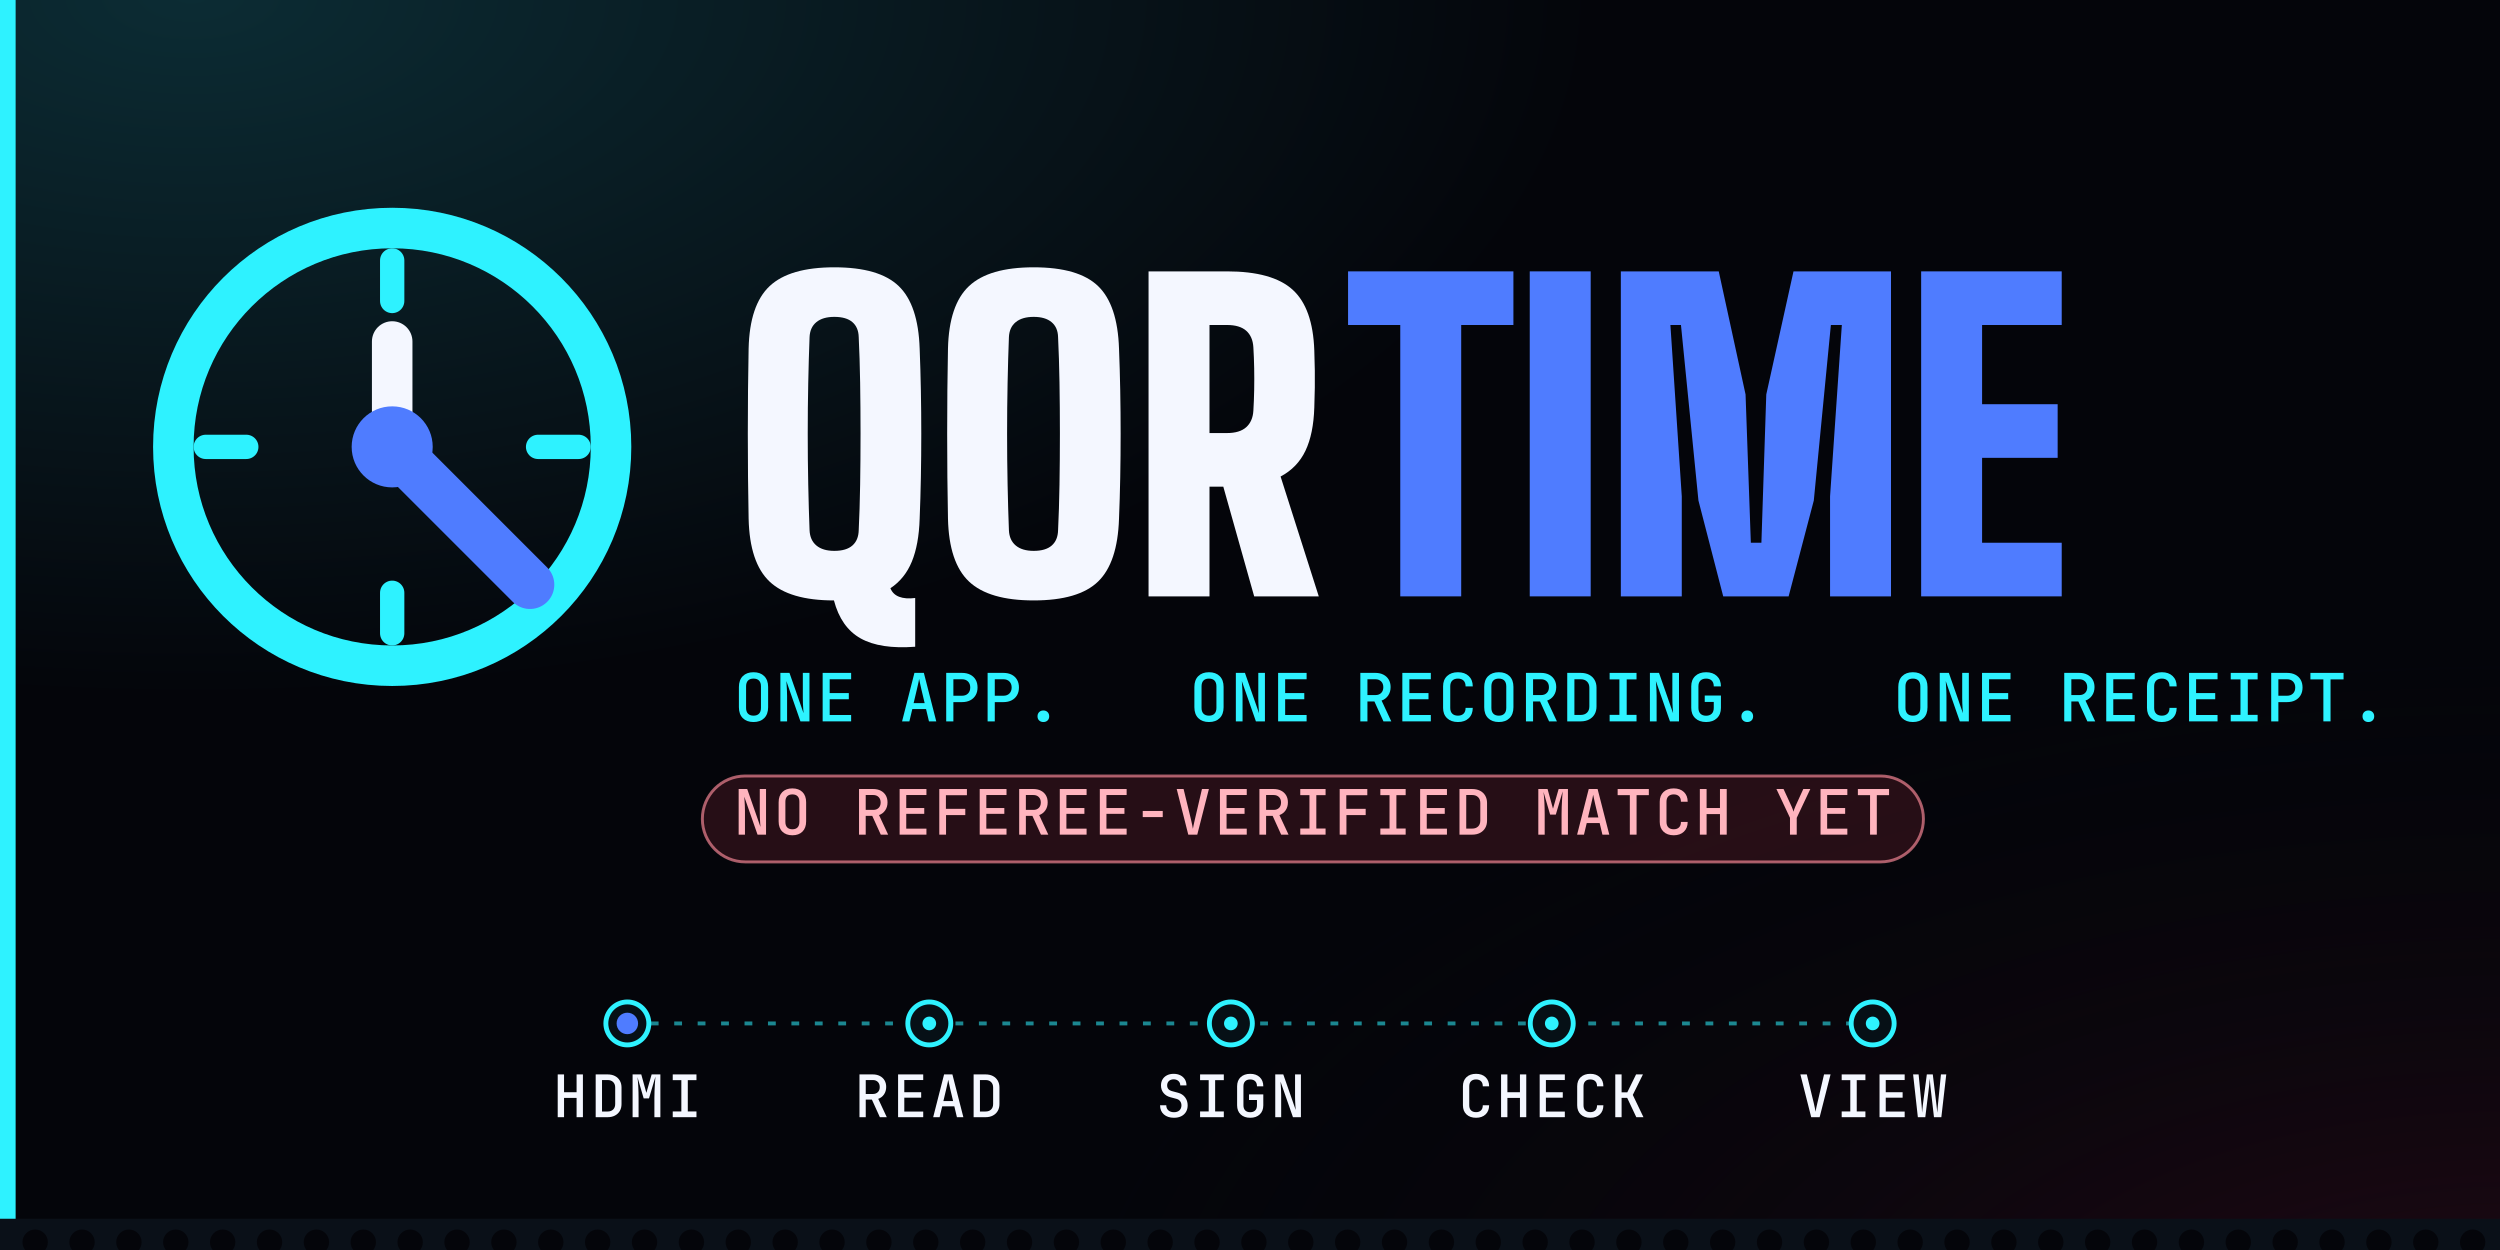
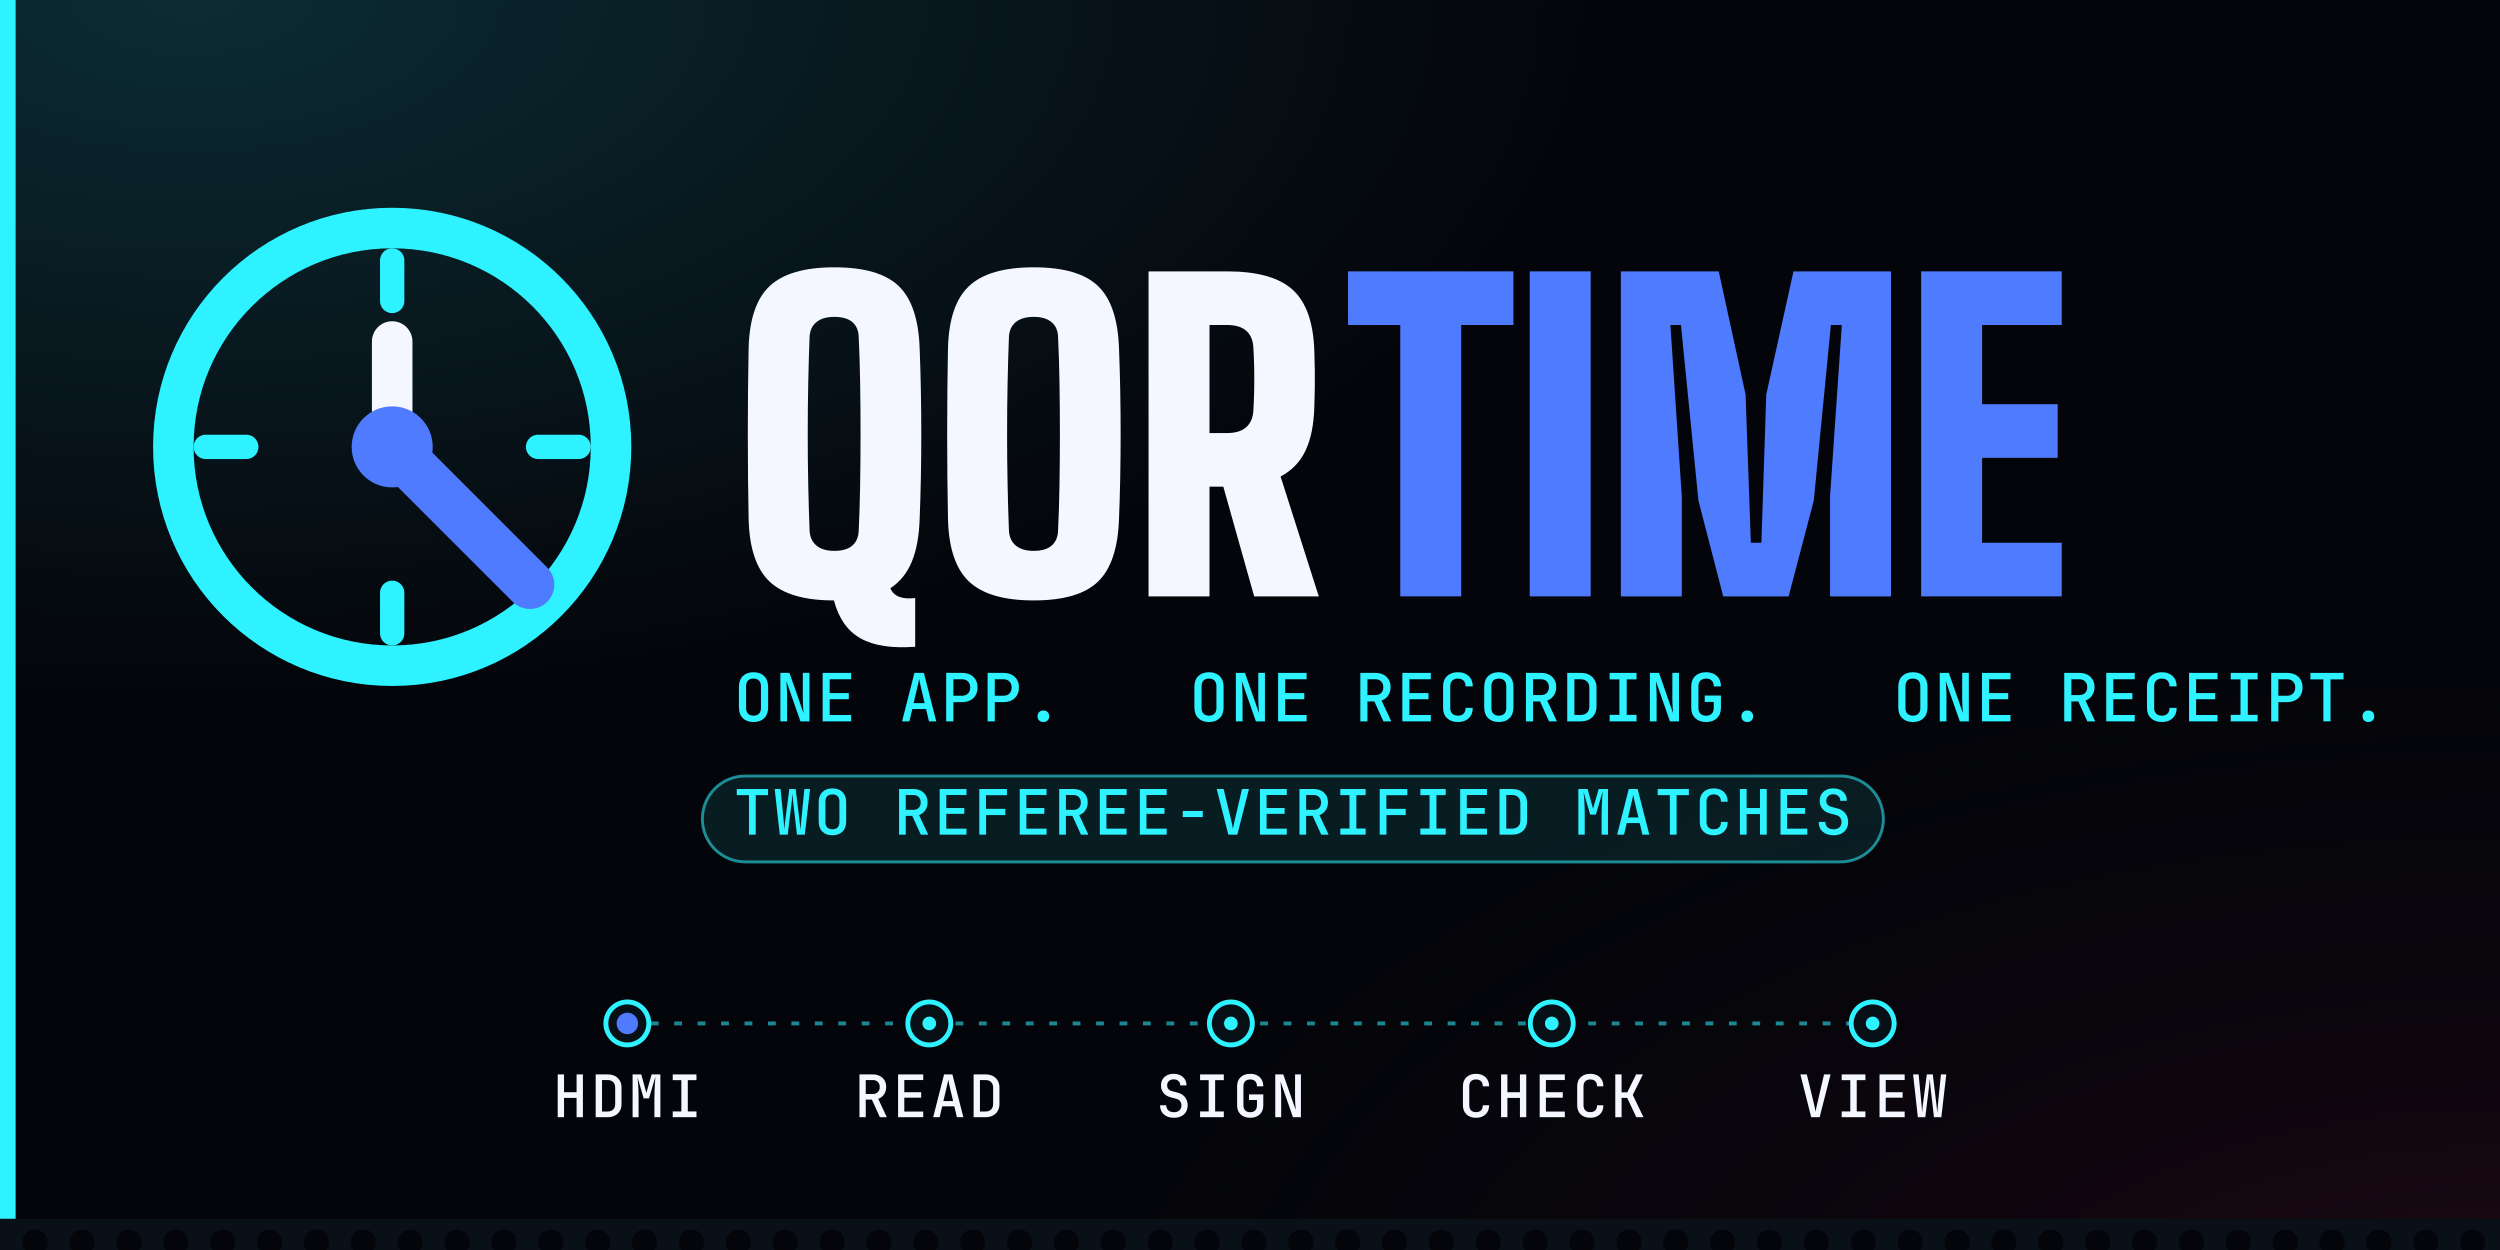
<svg xmlns="http://www.w3.org/2000/svg" width="1280" height="640" viewBox="0 0 1280 640" role="img">
  <defs>
    <radialGradient id="g" cx="0.08" cy="0.0" r="0.9">
      <stop offset="0" stop-color="#0c2c34" />
      <stop offset="0.62" stop-color="#04050a" />
    </radialGradient>
    <radialGradient id="p" cx="1.0" cy="1.1" r="0.6">
      <stop offset="0" stop-color="#2a0a18" stop-opacity="0.85" />
      <stop offset="1" stop-color="#04050a" stop-opacity="0" />
    </radialGradient>
  </defs>
  <rect width="1280" height="640" fill="#04050a" />
  <rect width="1280" height="640" fill="url(#g)" />
  <rect width="1280" height="640" fill="url(#p)" />
  <rect width="8" height="640" fill="#2ef2ff" />
  <g transform="translate(68.0,96.0) scale(4.15)">
    <circle cx="32" cy="32" r="27" fill="none" stroke="#2ef2ff" stroke-width="5" />
    <g stroke="#2ef2ff" stroke-width="3" stroke-linecap="round" fill="none">
      <path d="M32 9v5M55 32h-5M32 55v-5M9 32h5" />
    </g>
    <path d="M32 32V19" stroke="#f4f7ff" stroke-width="5" stroke-linecap="round" />
    <g>
      <animateTransform attributeName="transform" type="rotate" from="0 32 32" to="360 32 32" dur="16s" repeatCount="indefinite" />
      <path d="M32 32l17 17" stroke="#4f7cff" stroke-width="6" stroke-linecap="round" />
      <circle cx="32" cy="32" r="5" fill="#4f7cff" />
    </g>
  </g>
  <g transform="translate(375.60,305.34) scale(0.104,-0.104)">
    <path d="M894 -248Q722 -261 625.5 -207Q529 -153 494 -20Q275 -20 177 73Q79 166 74 382Q72 480 71 586Q70 692 70 801Q70 910 71 1016Q72 1122 74 1220Q79 1435 177.5 1527.5Q276 1620 496 1620Q717 1620 813 1527.5Q909 1435 916 1220Q920 1120 922 1014Q924 908 924 799.5Q924 691 922 585.5Q920 480 916 382Q912 255 877.5 171Q843 87 772 40Q784 10 815 -2Q846 -14 894 -8ZM496 224Q555 224 585 250.5Q615 277 616 326Q621 428 623 550Q625 672 625 801Q625 930 623 1052Q621 1174 616 1276Q615 1324 585 1350Q555 1376 496 1376Q439 1376 407.5 1350Q376 1324 374 1276Q370 1174 367.5 1052Q365 930 365 801Q365 672 367.5 550Q370 428 374 326Q376 277 407.5 250.5Q439 224 496 224Z" fill="#f4f7ff" />
  </g>
  <g transform="translate(477.67,305.34) scale(0.104,-0.104)">
    <path d="M496 -20Q276 -20 177.5 73Q79 166 74 382Q72 480 71 586Q70 692 70 801Q70 910 71 1016Q72 1122 74 1220Q79 1435 177.5 1527.5Q276 1620 496 1620Q717 1620 813 1527.5Q909 1435 916 1220Q920 1120 922 1014Q924 908 924 799.5Q924 691 922 585.5Q920 480 916 382Q909 166 813 73Q717 -20 496 -20ZM496 224Q555 224 585 250.5Q615 277 616 326Q621 428 623 550Q625 672 625 801Q625 930 623 1052Q621 1174 616 1276Q615 1324 584 1350Q553 1376 496 1376Q439 1376 407.5 1350Q376 1324 374 1276Q370 1174 367.5 1052Q365 930 365 801Q365 672 367.5 550Q370 428 374 326Q376 277 407.5 250.5Q439 224 496 224Z" fill="#f4f7ff" />
  </g>
  <g transform="translate(579.74,305.34) scale(0.104,-0.104)">
    <path d="M80 0V1600H466Q690 1600 789.5 1509.5Q889 1419 896 1210Q898 1154 898.5 1112Q899 1070 898.5 1028Q898 986 896 930Q892 800 852.5 717Q813 634 730 590L918 0H600L448 540H380V0ZM380 804H466Q529 804 561 833Q593 862 596 914Q599 963 600 1016.5Q601 1070 600 1123.5Q599 1177 596 1226Q593 1279 561 1307.5Q529 1336 466 1336H380Z" fill="#f4f7ff" />
  </g>
  <g transform="translate(688.96,305.34) scale(0.104,-0.104)">
    <path d="M269 0V1336H12V1600H826V1336H569V0Z" fill="#4f7cff" />
  </g>
  <g transform="translate(774.91,305.34) scale(0.104,-0.104)">
    <path d="M80 0V1600H380V0Z" fill="#4f7cff" />
  </g>
  <g transform="translate(821.55,305.34) scale(0.104,-0.104)">
    <path d="M80 0V1600H562L694 994L720 264H772L796 994L930 1600H1410V0H1110V492L1168 1336H1114L1030 472L906 0H584L462 472L376 1336H324L380 492V0Z" fill="#4f7cff" />
  </g>
  <g transform="translate(975.31,305.34) scale(0.104,-0.104)">
    <path d="M80 0V1600H772V1336H380V946H752V682H380V264H772V0Z" fill="#4f7cff" />
  </g>
  <g transform="translate(375.60,369.34) scale(0.034,-0.034)">
    <path d="M300 -10Q198 -10 139 48.5Q80 107 80 213V517Q80 623 139 681.5Q198 740 300 740Q402 740 461 681.5Q520 623 520 518V213Q520 107 461 48.5Q402 -10 300 -10ZM300 86Q354 86 383 116Q412 146 412 203V527Q412 584 383.5 614Q355 644 300 644Q245 644 216.5 614Q188 584 188 527V203Q188 146 217 116Q246 86 300 86Z" fill="#2ef2ff" />
  </g>
  <g transform="translate(396.80,369.34) scale(0.034,-0.034)">
    <path d="M81 0V730H218L430 123Q428 151 425 191Q422 231 420.5 274Q419 317 419 353V730H519V0H383L171 607Q173 580 175.5 541.5Q178 503 180 461Q182 419 182 383V0Z" fill="#2ef2ff" />
  </g>
  <g transform="translate(418.00,369.34) scale(0.034,-0.034)">
    <path d="M94 0V730H523V634H200V426H488V333H200V96H523V0Z" fill="#2ef2ff" />
  </g>
  <g transform="translate(460.40,369.34) scale(0.034,-0.034)">
    <path d="M43 0 229 730H371L558 0H448L404 185H197L153 0ZM217 275H383L333 485Q320 541 311.5 582Q303 623 300 639Q297 623 289 582Q281 541 267 486Z" fill="#2ef2ff" />
  </g>
  <g transform="translate(481.60,369.34) scale(0.034,-0.034)">
    <path d="M84 0V730H323Q394 730 446.5 703Q499 676 527.5 626.5Q556 577 556 510Q556 443 527 393.5Q498 344 446 317Q394 290 323 290H192V0ZM192 386H323Q379 386 412.5 420Q446 454 446 510Q446 566 412.5 600Q379 634 323 634H192Z" fill="#2ef2ff" />
  </g>
  <g transform="translate(502.80,369.34) scale(0.034,-0.034)">
    <path d="M84 0V730H323Q394 730 446.5 703Q499 676 527.5 626.5Q556 577 556 510Q556 443 527 393.5Q498 344 446 317Q394 290 323 290H192V0ZM192 386H323Q379 386 412.5 420Q446 454 446 510Q446 566 412.5 600Q379 634 323 634H192Z" fill="#2ef2ff" />
  </g>
  <g transform="translate(524.00,369.34) scale(0.034,-0.034)">
    <path d="M300 -10Q261 -10 236.5 13.5Q212 37 212 76Q212 115 236.5 139.5Q261 164 300 164Q339 164 363.5 139.5Q388 115 388 76Q388 37 363.5 13.5Q339 -10 300 -10Z" fill="#2ef2ff" />
  </g>
  <g transform="translate(608.80,369.34) scale(0.034,-0.034)">
    <path d="M300 -10Q198 -10 139 48.5Q80 107 80 213V517Q80 623 139 681.5Q198 740 300 740Q402 740 461 681.5Q520 623 520 518V213Q520 107 461 48.5Q402 -10 300 -10ZM300 86Q354 86 383 116Q412 146 412 203V527Q412 584 383.5 614Q355 644 300 644Q245 644 216.5 614Q188 584 188 527V203Q188 146 217 116Q246 86 300 86Z" fill="#2ef2ff" />
  </g>
  <g transform="translate(630.00,369.34) scale(0.034,-0.034)">
    <path d="M81 0V730H218L430 123Q428 151 425 191Q422 231 420.5 274Q419 317 419 353V730H519V0H383L171 607Q173 580 175.5 541.5Q178 503 180 461Q182 419 182 383V0Z" fill="#2ef2ff" />
  </g>
  <g transform="translate(651.20,369.34) scale(0.034,-0.034)">
    <path d="M94 0V730H523V634H200V426H488V333H200V96H523V0Z" fill="#2ef2ff" />
  </g>
  <g transform="translate(693.60,369.34) scale(0.034,-0.034)">
    <path d="M85 0V730H313Q381 730 432.5 703.5Q484 677 512.5 629Q541 581 541 516Q541 443 504 389Q467 335 405 313L551 0H433L297 300H192V0ZM192 396H313Q367 396 399 428Q431 460 431 514Q431 569 398.5 601.5Q366 634 313 634H192Z" fill="#2ef2ff" />
  </g>
  <g transform="translate(714.80,369.34) scale(0.034,-0.034)">
    <path d="M94 0V730H523V634H200V426H488V333H200V96H523V0Z" fill="#2ef2ff" />
  </g>
  <g transform="translate(736.00,369.34) scale(0.034,-0.034)">
    <path d="M308 -10Q205 -10 144.5 47.5Q84 105 84 203V527Q84 626 144.5 683Q205 740 308 740Q410 740 470.5 682.5Q531 625 531 527H423Q423 584 392.5 614Q362 644 308 644Q253 644 222.5 614Q192 584 192 527V203Q192 146 222.5 116Q253 86 308 86Q362 86 392.5 116Q423 146 423 203H531Q531 105 470.5 47.5Q410 -10 308 -10Z" fill="#2ef2ff" />
  </g>
  <g transform="translate(757.20,369.34) scale(0.034,-0.034)">
    <path d="M300 -10Q198 -10 139 48.5Q80 107 80 213V517Q80 623 139 681.5Q198 740 300 740Q402 740 461 681.5Q520 623 520 518V213Q520 107 461 48.5Q402 -10 300 -10ZM300 86Q354 86 383 116Q412 146 412 203V527Q412 584 383.5 614Q355 644 300 644Q245 644 216.5 614Q188 584 188 527V203Q188 146 217 116Q246 86 300 86Z" fill="#2ef2ff" />
  </g>
  <g transform="translate(778.40,369.34) scale(0.034,-0.034)">
    <path d="M85 0V730H313Q381 730 432.5 703.5Q484 677 512.5 629Q541 581 541 516Q541 443 504 389Q467 335 405 313L551 0H433L297 300H192V0ZM192 396H313Q367 396 399 428Q431 460 431 514Q431 569 398.5 601.5Q366 634 313 634H192Z" fill="#2ef2ff" />
  </g>
  <g transform="translate(799.60,369.34) scale(0.034,-0.034)">
    <path d="M83 0V730H287Q359 730 412 702.5Q465 675 494.5 624.5Q524 574 524 507V225Q524 156 494.5 106Q465 56 412 28Q359 0 287 0ZM191 97H287Q346 97 381 131Q416 165 416 225V507Q416 565 381 599.5Q346 634 287 634H191Z" fill="#2ef2ff" />
  </g>
  <g transform="translate(820.80,369.34) scale(0.034,-0.034)">
    <path d="M98 0V98H245V632H98V730H503V632H355V98H503V0Z" fill="#2ef2ff" />
  </g>
  <g transform="translate(842.00,369.34) scale(0.034,-0.034)">
    <path d="M81 0V730H218L430 123Q428 151 425 191Q422 231 420.5 274Q419 317 419 353V730H519V0H383L171 607Q173 580 175.5 541.5Q178 503 180 461Q182 419 182 383V0Z" fill="#2ef2ff" />
  </g>
  <g transform="translate(863.20,369.34) scale(0.034,-0.034)">
    <path d="M304 -10Q201 -10 140.5 47.5Q80 105 80 203V527Q80 626 140.5 683Q201 740 304 740Q406 740 466.5 682.5Q527 625 527 527H419Q419 584 388.5 614Q358 644 304 644Q249 644 218.5 614Q188 584 188 528V203Q188 146 218.5 115.5Q249 85 304 85Q358 85 388.5 115.5Q419 146 419 203V293H283V389H527V203Q527 105 466.5 47.5Q406 -10 304 -10Z" fill="#2ef2ff" />
  </g>
  <g transform="translate(884.40,369.34) scale(0.034,-0.034)">
    <path d="M300 -10Q261 -10 236.5 13.5Q212 37 212 76Q212 115 236.5 139.5Q261 164 300 164Q339 164 363.5 139.5Q388 115 388 76Q388 37 363.5 13.5Q339 -10 300 -10Z" fill="#2ef2ff" />
  </g>
  <g transform="translate(969.20,369.34) scale(0.034,-0.034)">
    <path d="M300 -10Q198 -10 139 48.5Q80 107 80 213V517Q80 623 139 681.5Q198 740 300 740Q402 740 461 681.5Q520 623 520 518V213Q520 107 461 48.5Q402 -10 300 -10ZM300 86Q354 86 383 116Q412 146 412 203V527Q412 584 383.5 614Q355 644 300 644Q245 644 216.5 614Q188 584 188 527V203Q188 146 217 116Q246 86 300 86Z" fill="#2ef2ff" />
  </g>
  <g transform="translate(990.40,369.34) scale(0.034,-0.034)">
    <path d="M81 0V730H218L430 123Q428 151 425 191Q422 231 420.5 274Q419 317 419 353V730H519V0H383L171 607Q173 580 175.5 541.5Q178 503 180 461Q182 419 182 383V0Z" fill="#2ef2ff" />
  </g>
  <g transform="translate(1011.60,369.34) scale(0.034,-0.034)">
    <path d="M94 0V730H523V634H200V426H488V333H200V96H523V0Z" fill="#2ef2ff" />
  </g>
  <g transform="translate(1054.00,369.34) scale(0.034,-0.034)">
    <path d="M85 0V730H313Q381 730 432.5 703.5Q484 677 512.5 629Q541 581 541 516Q541 443 504 389Q467 335 405 313L551 0H433L297 300H192V0ZM192 396H313Q367 396 399 428Q431 460 431 514Q431 569 398.5 601.5Q366 634 313 634H192Z" fill="#2ef2ff" />
  </g>
  <g transform="translate(1075.20,369.34) scale(0.034,-0.034)">
    <path d="M94 0V730H523V634H200V426H488V333H200V96H523V0Z" fill="#2ef2ff" />
  </g>
  <g transform="translate(1096.40,369.34) scale(0.034,-0.034)">
    <path d="M308 -10Q205 -10 144.5 47.5Q84 105 84 203V527Q84 626 144.5 683Q205 740 308 740Q410 740 470.5 682.5Q531 625 531 527H423Q423 584 392.5 614Q362 644 308 644Q253 644 222.5 614Q192 584 192 527V203Q192 146 222.5 116Q253 86 308 86Q362 86 392.5 116Q423 146 423 203H531Q531 105 470.5 47.5Q410 -10 308 -10Z" fill="#2ef2ff" />
  </g>
  <g transform="translate(1117.60,369.34) scale(0.034,-0.034)">
    <path d="M94 0V730H523V634H200V426H488V333H200V96H523V0Z" fill="#2ef2ff" />
  </g>
  <g transform="translate(1138.80,369.34) scale(0.034,-0.034)">
    <path d="M98 0V98H245V632H98V730H503V632H355V98H503V0Z" fill="#2ef2ff" />
  </g>
  <g transform="translate(1160.00,369.34) scale(0.034,-0.034)">
    <path d="M84 0V730H323Q394 730 446.5 703Q499 676 527.5 626.5Q556 577 556 510Q556 443 527 393.5Q498 344 446 317Q394 290 323 290H192V0ZM192 386H323Q379 386 412.5 420Q446 454 446 510Q446 566 412.5 600Q379 634 323 634H192Z" fill="#2ef2ff" />
  </g>
  <g transform="translate(1181.20,369.34) scale(0.034,-0.034)">
    <path d="M246 0V632H51V730H550V632H354V0Z" fill="#2ef2ff" />
  </g>
  <g transform="translate(1202.40,369.34) scale(0.034,-0.034)">
    <path d="M300 -10Q261 -10 236.5 13.5Q212 37 212 76Q212 115 236.5 139.5Q261 164 300 164Q339 164 363.5 139.5Q388 115 388 76Q388 37 363.5 13.5Q339 -10 300 -10Z" fill="#2ef2ff" />
  </g>
-   <rect x="359.6" y="397.3" width="625.2" height="44" rx="22" fill="rgba(255,77,94,0.14)" stroke="rgba(255,140,156,0.65)" stroke-width="1.5" />
+   <rect x="359.6" y="397.3" width="604.7" height="44" rx="22" fill="rgba(46,242,255,0.10)" stroke="rgba(46,242,255,0.55)" stroke-width="1.5" />
  <g transform="translate(375.60,427.34) scale(0.032,-0.032)">
-     <path d="M81 0V730H218L430 123Q428 151 425 191Q422 231 420.5 274Q419 317 419 353V730H519V0H383L171 607Q173 580 175.5 541.5Q178 503 180 461Q182 419 182 383V0Z" fill="#ffb4be" />
+     <path d="M246 0V632H51V730H550V632H354V0Z" fill="#2ef2ff" />
  </g>
  <g transform="translate(396.10,427.34) scale(0.032,-0.032)">
-     <path d="M300 -10Q198 -10 139 48.5Q80 107 80 213V517Q80 623 139 681.5Q198 740 300 740Q402 740 461 681.5Q520 623 520 518V213Q520 107 461 48.5Q402 -10 300 -10ZM300 86Q354 86 383 116Q412 146 412 203V527Q412 584 383.5 614Q355 644 300 644Q245 644 216.5 614Q188 584 188 527V203Q188 146 217 116Q246 86 300 86Z" fill="#ffb4be" />
-   </g>
-   <g transform="translate(437.10,427.34) scale(0.032,-0.032)">
-     <path d="M85 0V730H313Q381 730 432.5 703.5Q484 677 512.5 629Q541 581 541 516Q541 443 504 389Q467 335 405 313L551 0H433L297 300H192V0ZM192 396H313Q367 396 399 428Q431 460 431 514Q431 569 398.5 601.5Q366 634 313 634H192Z" fill="#ffb4be" />
+     <path d="M98 0 17 730H111L162 206Q165 176 167 138Q169 100 170 76Q173 100 176 138Q179 176 183 206L251 730H353L416 206Q419 176 423.5 138Q428 100 430 76Q432 100 434.5 138Q437 176 440 206L492 730H583L499 0H373L312 531Q309 562 306 599Q303 636 301 659Q299 636 296.5 599Q294 562 290 531L225 0Z" fill="#2ef2ff" />
+   </g>
+   <g transform="translate(416.60,427.34) scale(0.032,-0.032)">
+     <path d="M300 -10Q198 -10 139 48.5Q80 107 80 213V517Q80 623 139 681.5Q198 740 300 740Q402 740 461 681.5Q520 623 520 518V213Q520 107 461 48.5Q402 -10 300 -10ZM300 86Q354 86 383 116Q412 146 412 203V527Q412 584 383.5 614Q355 644 300 644Q245 644 216.5 614Q188 584 188 527V203Q188 146 217 116Q246 86 300 86Z" fill="#2ef2ff" />
  </g>
  <g transform="translate(457.60,427.34) scale(0.032,-0.032)">
-     <path d="M94 0V730H523V634H200V426H488V333H200V96H523V0Z" fill="#ffb4be" />
+     <path d="M85 0V730H313Q381 730 432.5 703.5Q484 677 512.5 629Q541 581 541 516Q541 443 504 389Q467 335 405 313L551 0H433L297 300H192V0ZM192 396H313Q367 396 399 428Q431 460 431 514Q431 569 398.5 601.5Q366 634 313 634H192Z" fill="#2ef2ff" />
  </g>
  <g transform="translate(478.10,427.34) scale(0.032,-0.032)">
-     <path d="M88 0V730H530V631H194V413H504V313H196V0Z" fill="#ffb4be" />
+     <path d="M94 0V730H523V634H200V426H488V333H200V96H523V0Z" fill="#2ef2ff" />
  </g>
  <g transform="translate(498.60,427.34) scale(0.032,-0.032)">
-     <path d="M94 0V730H523V634H200V426H488V333H200V96H523V0Z" fill="#ffb4be" />
+     <path d="M88 0V730H530V631H194V413H504V313H196V0Z" fill="#2ef2ff" />
  </g>
  <g transform="translate(519.10,427.34) scale(0.032,-0.032)">
-     <path d="M85 0V730H313Q381 730 432.5 703.5Q484 677 512.5 629Q541 581 541 516Q541 443 504 389Q467 335 405 313L551 0H433L297 300H192V0ZM192 396H313Q367 396 399 428Q431 460 431 514Q431 569 398.5 601.5Q366 634 313 634H192Z" fill="#ffb4be" />
+     <path d="M94 0V730H523V634H200V426H488V333H200V96H523V0Z" fill="#2ef2ff" />
  </g>
  <g transform="translate(539.60,427.34) scale(0.032,-0.032)">
-     <path d="M94 0V730H523V634H200V426H488V333H200V96H523V0Z" fill="#ffb4be" />
+     <path d="M85 0V730H313Q381 730 432.5 703.5Q484 677 512.5 629Q541 581 541 516Q541 443 504 389Q467 335 405 313L551 0H433L297 300H192V0ZM192 396H313Q367 396 399 428Q431 460 431 514Q431 569 398.5 601.5Q366 634 313 634H192Z" fill="#2ef2ff" />
  </g>
  <g transform="translate(560.10,427.34) scale(0.032,-0.032)">
-     <path d="M94 0V730H523V634H200V426H488V333H200V96H523V0Z" fill="#ffb4be" />
+     <path d="M94 0V730H523V634H200V426H488V333H200V96H523V0Z" fill="#2ef2ff" />
  </g>
  <g transform="translate(580.60,427.34) scale(0.032,-0.032)">
-     <path d="M140 281V379H460V281Z" fill="#ffb4be" />
+     <path d="M94 0V730H523V634H200V426H488V333H200V96H523V0Z" fill="#2ef2ff" />
  </g>
  <g transform="translate(601.10,427.34) scale(0.032,-0.032)">
-     <path d="M228 0 43 730H153L271 244Q282 200 290 158Q298 116 302 93Q306 116 314.5 158.5Q323 201 334 245L447 730H558L372 0Z" fill="#ffb4be" />
+     <path d="M140 281V379H460V281Z" fill="#2ef2ff" />
  </g>
  <g transform="translate(621.60,427.34) scale(0.032,-0.032)">
-     <path d="M94 0V730H523V634H200V426H488V333H200V96H523V0Z" fill="#ffb4be" />
+     <path d="M228 0 43 730H153L271 244Q282 200 290 158Q298 116 302 93Q306 116 314.5 158.5Q323 201 334 245L447 730H558L372 0Z" fill="#2ef2ff" />
  </g>
  <g transform="translate(642.10,427.34) scale(0.032,-0.032)">
-     <path d="M85 0V730H313Q381 730 432.5 703.5Q484 677 512.5 629Q541 581 541 516Q541 443 504 389Q467 335 405 313L551 0H433L297 300H192V0ZM192 396H313Q367 396 399 428Q431 460 431 514Q431 569 398.5 601.5Q366 634 313 634H192Z" fill="#ffb4be" />
+     <path d="M94 0V730H523V634H200V426H488V333H200V96H523V0Z" fill="#2ef2ff" />
  </g>
  <g transform="translate(662.60,427.34) scale(0.032,-0.032)">
-     <path d="M98 0V98H245V632H98V730H503V632H355V98H503V0Z" fill="#ffb4be" />
+     <path d="M85 0V730H313Q381 730 432.5 703.5Q484 677 512.5 629Q541 581 541 516Q541 443 504 389Q467 335 405 313L551 0H433L297 300H192V0ZM192 396H313Q367 396 399 428Q431 460 431 514Q431 569 398.5 601.5Q366 634 313 634H192Z" fill="#2ef2ff" />
  </g>
  <g transform="translate(683.10,427.34) scale(0.032,-0.032)">
-     <path d="M88 0V730H530V631H194V413H504V313H196V0Z" fill="#ffb4be" />
+     <path d="M98 0V98H245V632H98V730H503V632H355V98H503V0Z" fill="#2ef2ff" />
  </g>
  <g transform="translate(703.60,427.34) scale(0.032,-0.032)">
-     <path d="M98 0V98H245V632H98V730H503V632H355V98H503V0Z" fill="#ffb4be" />
+     <path d="M88 0V730H530V631H194V413H504V313H196V0Z" fill="#2ef2ff" />
  </g>
  <g transform="translate(724.10,427.34) scale(0.032,-0.032)">
-     <path d="M94 0V730H523V634H200V426H488V333H200V96H523V0Z" fill="#ffb4be" />
+     <path d="M98 0V98H245V632H98V730H503V632H355V98H503V0Z" fill="#2ef2ff" />
  </g>
  <g transform="translate(744.60,427.34) scale(0.032,-0.032)">
-     <path d="M83 0V730H287Q359 730 412 702.5Q465 675 494.5 624.5Q524 574 524 507V225Q524 156 494.5 106Q465 56 412 28Q359 0 287 0ZM191 97H287Q346 97 381 131Q416 165 416 225V507Q416 565 381 599.5Q346 634 287 634H191Z" fill="#ffb4be" />
-   </g>
-   <g transform="translate(785.60,427.34) scale(0.032,-0.032)">
-     <path d="M63 0V730H211L298 415L388 730H537V0H435V326Q435 382 437.5 447.5Q440 513 444 577Q448 641 453 693L343 321H252L146 684Q155 613 160 521Q165 429 165 326V0Z" fill="#ffb4be" />
+     <path d="M94 0V730H523V634H200V426H488V333H200V96H523V0Z" fill="#2ef2ff" />
+   </g>
+   <g transform="translate(765.10,427.34) scale(0.032,-0.032)">
+     <path d="M83 0V730H287Q359 730 412 702.5Q465 675 494.5 624.5Q524 574 524 507V225Q524 156 494.5 106Q465 56 412 28Q359 0 287 0ZM191 97H287Q346 97 381 131Q416 165 416 225V507Q416 565 381 599.5Q346 634 287 634H191Z" fill="#2ef2ff" />
  </g>
  <g transform="translate(806.10,427.34) scale(0.032,-0.032)">
-     <path d="M43 0 229 730H371L558 0H448L404 185H197L153 0ZM217 275H383L333 485Q320 541 311.5 582Q303 623 300 639Q297 623 289 582Q281 541 267 486Z" fill="#ffb4be" />
+     <path d="M63 0V730H211L298 415L388 730H537V0H435V326Q435 382 437.5 447.5Q440 513 444 577Q448 641 453 693L343 321H252L146 684Q155 613 160 521Q165 429 165 326V0Z" fill="#2ef2ff" />
  </g>
  <g transform="translate(826.60,427.34) scale(0.032,-0.032)">
-     <path d="M246 0V632H51V730H550V632H354V0Z" fill="#ffb4be" />
+     <path d="M43 0 229 730H371L558 0H448L404 185H197L153 0ZM217 275H383L333 485Q320 541 311.5 582Q303 623 300 639Q297 623 289 582Q281 541 267 486Z" fill="#2ef2ff" />
  </g>
  <g transform="translate(847.10,427.34) scale(0.032,-0.032)">
-     <path d="M308 -10Q205 -10 144.5 47.5Q84 105 84 203V527Q84 626 144.5 683Q205 740 308 740Q410 740 470.5 682.5Q531 625 531 527H423Q423 584 392.5 614Q362 644 308 644Q253 644 222.5 614Q192 584 192 527V203Q192 146 222.5 116Q253 86 308 86Q362 86 392.5 116Q423 146 423 203H531Q531 105 470.5 47.5Q410 -10 308 -10Z" fill="#ffb4be" />
+     <path d="M246 0V632H51V730H550V632H354V0Z" fill="#2ef2ff" />
  </g>
  <g transform="translate(867.60,427.34) scale(0.032,-0.032)">
-     <path d="M85 0V730H193V426H407V730H515V0H407V329H193V0Z" fill="#ffb4be" />
+     <path d="M308 -10Q205 -10 144.5 47.5Q84 105 84 203V527Q84 626 144.5 683Q205 740 308 740Q410 740 470.5 682.5Q531 625 531 527H423Q423 584 392.5 614Q362 644 308 644Q253 644 222.5 614Q192 584 192 527V203Q192 146 222.5 116Q253 86 308 86Q362 86 392.5 116Q423 146 423 203H531Q531 105 470.5 47.5Q410 -10 308 -10Z" fill="#2ef2ff" />
+   </g>
+   <g transform="translate(888.10,427.34) scale(0.032,-0.032)">
+     <path d="M85 0V730H193V426H407V730H515V0H407V329H193V0Z" fill="#2ef2ff" />
  </g>
  <g transform="translate(908.60,427.34) scale(0.032,-0.032)">
-     <path d="M246 0V269L29 730H143L270 454Q283 427 291 403Q299 379 302 367Q305 379 313 403Q321 427 333 454L459 730H571L354 269V0Z" fill="#ffb4be" />
+     <path d="M94 0V730H523V634H200V426H488V333H200V96H523V0Z" fill="#2ef2ff" />
  </g>
  <g transform="translate(929.10,427.34) scale(0.032,-0.032)">
-     <path d="M94 0V730H523V634H200V426H488V333H200V96H523V0Z" fill="#ffb4be" />
-   </g>
-   <g transform="translate(949.60,427.34) scale(0.032,-0.032)">
-     <path d="M246 0V632H51V730H550V632H354V0Z" fill="#ffb4be" />
+     <path d="M303 -10Q195 -10 130 47Q65 104 65 203H171Q171 148 207 116.5Q243 85 303 85Q362 85 396 117Q430 149 430 202Q430 242 408 272Q386 302 345 313L240 341Q166 361 123.5 414Q81 467 81 541Q81 601 107.5 645.5Q134 690 183 715Q232 740 297 740Q362 740 411.5 715Q461 690 488.5 645.5Q516 601 516 542H410Q410 589 378.5 617.5Q347 646 297 646Q247 646 216.5 617.5Q186 589 186 543Q186 506 206.5 481Q227 456 264 446L372 417Q448 397 492 339Q536 281 536 202Q536 137 507 89.5Q478 42 426 16Q374 -10 303 -10Z" fill="#2ef2ff" />
  </g>
  <line x1="321.2" y1="524.0" x2="958.8" y2="524.0" stroke="rgba(46,242,255,0.55)" stroke-width="2" stroke-dasharray="4 8" />
  <g transform="translate(283.00,572.00) scale(0.03,-0.03)">
    <path d="M85 0V730H193V426H407V730H515V0H407V329H193V0Z" fill="#f4f7ff" />
  </g>
  <g transform="translate(302.50,572.00) scale(0.03,-0.03)">
    <path d="M83 0V730H287Q359 730 412 702.5Q465 675 494.5 624.5Q524 574 524 507V225Q524 156 494.5 106Q465 56 412 28Q359 0 287 0ZM191 97H287Q346 97 381 131Q416 165 416 225V507Q416 565 381 599.5Q346 634 287 634H191Z" fill="#f4f7ff" />
  </g>
  <g transform="translate(322.00,572.00) scale(0.03,-0.03)">
    <path d="M63 0V730H211L298 415L388 730H537V0H435V326Q435 382 437.5 447.5Q440 513 444 577Q448 641 453 693L343 321H252L146 684Q155 613 160 521Q165 429 165 326V0Z" fill="#f4f7ff" />
  </g>
  <g transform="translate(341.50,572.00) scale(0.03,-0.03)">
    <path d="M98 0V98H245V632H98V730H503V632H355V98H503V0Z" fill="#f4f7ff" />
  </g>
  <g transform="translate(437.50,572.00) scale(0.03,-0.03)">
    <path d="M85 0V730H313Q381 730 432.5 703.5Q484 677 512.5 629Q541 581 541 516Q541 443 504 389Q467 335 405 313L551 0H433L297 300H192V0ZM192 396H313Q367 396 399 428Q431 460 431 514Q431 569 398.5 601.5Q366 634 313 634H192Z" fill="#f4f7ff" />
  </g>
  <g transform="translate(457.00,572.00) scale(0.03,-0.03)">
    <path d="M94 0V730H523V634H200V426H488V333H200V96H523V0Z" fill="#f4f7ff" />
  </g>
  <g transform="translate(476.50,572.00) scale(0.03,-0.03)">
    <path d="M43 0 229 730H371L558 0H448L404 185H197L153 0ZM217 275H383L333 485Q320 541 311.5 582Q303 623 300 639Q297 623 289 582Q281 541 267 486Z" fill="#f4f7ff" />
  </g>
  <g transform="translate(496.00,572.00) scale(0.03,-0.03)">
    <path d="M83 0V730H287Q359 730 412 702.5Q465 675 494.5 624.5Q524 574 524 507V225Q524 156 494.5 106Q465 56 412 28Q359 0 287 0ZM191 97H287Q346 97 381 131Q416 165 416 225V507Q416 565 381 599.5Q346 634 287 634H191Z" fill="#f4f7ff" />
  </g>
  <g transform="translate(592.00,572.00) scale(0.03,-0.03)">
    <path d="M303 -10Q195 -10 130 47Q65 104 65 203H171Q171 148 207 116.5Q243 85 303 85Q362 85 396 117Q430 149 430 202Q430 242 408 272Q386 302 345 313L240 341Q166 361 123.5 414Q81 467 81 541Q81 601 107.5 645.5Q134 690 183 715Q232 740 297 740Q362 740 411.5 715Q461 690 488.5 645.5Q516 601 516 542H410Q410 589 378.5 617.5Q347 646 297 646Q247 646 216.5 617.5Q186 589 186 543Q186 506 206.5 481Q227 456 264 446L372 417Q448 397 492 339Q536 281 536 202Q536 137 507 89.5Q478 42 426 16Q374 -10 303 -10Z" fill="#f4f7ff" />
  </g>
  <g transform="translate(611.50,572.00) scale(0.03,-0.03)">
    <path d="M98 0V98H245V632H98V730H503V632H355V98H503V0Z" fill="#f4f7ff" />
  </g>
  <g transform="translate(631.00,572.00) scale(0.03,-0.03)">
    <path d="M304 -10Q201 -10 140.5 47.5Q80 105 80 203V527Q80 626 140.5 683Q201 740 304 740Q406 740 466.5 682.5Q527 625 527 527H419Q419 584 388.5 614Q358 644 304 644Q249 644 218.5 614Q188 584 188 528V203Q188 146 218.5 115.5Q249 85 304 85Q358 85 388.5 115.5Q419 146 419 203V293H283V389H527V203Q527 105 466.5 47.5Q406 -10 304 -10Z" fill="#f4f7ff" />
  </g>
  <g transform="translate(650.50,572.00) scale(0.03,-0.03)">
    <path d="M81 0V730H218L430 123Q428 151 425 191Q422 231 420.5 274Q419 317 419 353V730H519V0H383L171 607Q173 580 175.5 541.5Q178 503 180 461Q182 419 182 383V0Z" fill="#f4f7ff" />
  </g>
  <g transform="translate(746.50,572.00) scale(0.03,-0.03)">
    <path d="M308 -10Q205 -10 144.5 47.5Q84 105 84 203V527Q84 626 144.5 683Q205 740 308 740Q410 740 470.5 682.5Q531 625 531 527H423Q423 584 392.5 614Q362 644 308 644Q253 644 222.5 614Q192 584 192 527V203Q192 146 222.5 116Q253 86 308 86Q362 86 392.5 116Q423 146 423 203H531Q531 105 470.5 47.5Q410 -10 308 -10Z" fill="#f4f7ff" />
  </g>
  <g transform="translate(766.00,572.00) scale(0.03,-0.03)">
    <path d="M85 0V730H193V426H407V730H515V0H407V329H193V0Z" fill="#f4f7ff" />
  </g>
  <g transform="translate(785.50,572.00) scale(0.03,-0.03)">
    <path d="M94 0V730H523V634H200V426H488V333H200V96H523V0Z" fill="#f4f7ff" />
  </g>
  <g transform="translate(805.00,572.00) scale(0.03,-0.03)">
    <path d="M308 -10Q205 -10 144.5 47.5Q84 105 84 203V527Q84 626 144.5 683Q205 740 308 740Q410 740 470.5 682.5Q531 625 531 527H423Q423 584 392.5 614Q362 644 308 644Q253 644 222.5 614Q192 584 192 527V203Q192 146 222.5 116Q253 86 308 86Q362 86 392.5 116Q423 146 423 203H531Q531 105 470.5 47.5Q410 -10 308 -10Z" fill="#f4f7ff" />
  </g>
  <g transform="translate(824.50,572.00) scale(0.03,-0.03)">
    <path d="M84 0V730H192V424H289L439 730H556L383 380L565 0H443L287 330H192V0Z" fill="#f4f7ff" />
  </g>
  <g transform="translate(920.50,572.00) scale(0.03,-0.03)">
    <path d="M228 0 43 730H153L271 244Q282 200 290 158Q298 116 302 93Q306 116 314.5 158.5Q323 201 334 245L447 730H558L372 0Z" fill="#f4f7ff" />
  </g>
  <g transform="translate(940.00,572.00) scale(0.03,-0.03)">
    <path d="M98 0V98H245V632H98V730H503V632H355V98H503V0Z" fill="#f4f7ff" />
  </g>
  <g transform="translate(959.50,572.00) scale(0.03,-0.03)">
    <path d="M94 0V730H523V634H200V426H488V333H200V96H523V0Z" fill="#f4f7ff" />
  </g>
  <g transform="translate(979.00,572.00) scale(0.03,-0.03)">
    <path d="M98 0 17 730H111L162 206Q165 176 167 138Q169 100 170 76Q173 100 176 138Q179 176 183 206L251 730H353L416 206Q419 176 423.5 138Q428 100 430 76Q432 100 434.5 138Q437 176 440 206L492 730H583L499 0H373L312 531Q309 562 306 599Q303 636 301 659Q299 636 296.5 599Q294 562 290 531L225 0Z" fill="#f4f7ff" />
  </g>
  <circle cx="321.2" cy="524.0" r="11" fill="#061016" stroke="#2ef2ff" stroke-width="2.5" />
  <circle cx="321.2" cy="524.0" r="3.5" fill="#2ef2ff" />
  <circle cx="475.8" cy="524.0" r="11" fill="#061016" stroke="#2ef2ff" stroke-width="2.5" />
  <circle cx="475.8" cy="524.0" r="3.5" fill="#2ef2ff" />
  <circle cx="630.2" cy="524.0" r="11" fill="#061016" stroke="#2ef2ff" stroke-width="2.5" />
  <circle cx="630.2" cy="524.0" r="3.5" fill="#2ef2ff" />
  <circle cx="794.5" cy="524.0" r="11" fill="#061016" stroke="#2ef2ff" stroke-width="2.5" />
  <circle cx="794.5" cy="524.0" r="3.5" fill="#2ef2ff" />
  <circle cx="958.8" cy="524.0" r="11" fill="#061016" stroke="#2ef2ff" stroke-width="2.5" />
  <circle cx="958.8" cy="524.0" r="3.5" fill="#2ef2ff" />
  <circle cx="321.2" cy="524.0" r="5.5" fill="#4f7cff">
    <animate attributeName="cx" values="321.2;475.8;630.2;794.5;958.8;321.2" dur="7s" repeatCount="indefinite" />
  </circle>
  <rect x="0" y="624.0" width="1280" height="26" fill="#0a1018" />
  <circle cx="18" cy="636.0" r="6.5" fill="#04050a" />
  <circle cx="42" cy="636.0" r="6.5" fill="#04050a" />
  <circle cx="66" cy="636.0" r="6.5" fill="#04050a" />
  <circle cx="90" cy="636.0" r="6.5" fill="#04050a" />
  <circle cx="114" cy="636.0" r="6.5" fill="#04050a" />
  <circle cx="138" cy="636.0" r="6.5" fill="#04050a" />
  <circle cx="162" cy="636.0" r="6.5" fill="#04050a" />
  <circle cx="186" cy="636.0" r="6.5" fill="#04050a" />
  <circle cx="210" cy="636.0" r="6.5" fill="#04050a" />
  <circle cx="234" cy="636.0" r="6.5" fill="#04050a" />
  <circle cx="258" cy="636.0" r="6.5" fill="#04050a" />
  <circle cx="282" cy="636.0" r="6.5" fill="#04050a" />
  <circle cx="306" cy="636.0" r="6.5" fill="#04050a" />
  <circle cx="330" cy="636.0" r="6.5" fill="#04050a" />
  <circle cx="354" cy="636.0" r="6.5" fill="#04050a" />
  <circle cx="378" cy="636.0" r="6.5" fill="#04050a" />
  <circle cx="402" cy="636.0" r="6.5" fill="#04050a" />
  <circle cx="426" cy="636.0" r="6.5" fill="#04050a" />
  <circle cx="450" cy="636.0" r="6.5" fill="#04050a" />
  <circle cx="474" cy="636.0" r="6.5" fill="#04050a" />
  <circle cx="498" cy="636.0" r="6.5" fill="#04050a" />
  <circle cx="522" cy="636.0" r="6.5" fill="#04050a" />
  <circle cx="546" cy="636.0" r="6.5" fill="#04050a" />
  <circle cx="570" cy="636.0" r="6.5" fill="#04050a" />
  <circle cx="594" cy="636.0" r="6.5" fill="#04050a" />
  <circle cx="618" cy="636.0" r="6.5" fill="#04050a" />
  <circle cx="642" cy="636.0" r="6.5" fill="#04050a" />
  <circle cx="666" cy="636.0" r="6.5" fill="#04050a" />
  <circle cx="690" cy="636.0" r="6.5" fill="#04050a" />
  <circle cx="714" cy="636.0" r="6.5" fill="#04050a" />
  <circle cx="738" cy="636.0" r="6.5" fill="#04050a" />
  <circle cx="762" cy="636.0" r="6.5" fill="#04050a" />
  <circle cx="786" cy="636.0" r="6.5" fill="#04050a" />
  <circle cx="810" cy="636.0" r="6.5" fill="#04050a" />
  <circle cx="834" cy="636.0" r="6.5" fill="#04050a" />
  <circle cx="858" cy="636.0" r="6.5" fill="#04050a" />
  <circle cx="882" cy="636.0" r="6.5" fill="#04050a" />
  <circle cx="906" cy="636.0" r="6.5" fill="#04050a" />
  <circle cx="930" cy="636.0" r="6.5" fill="#04050a" />
  <circle cx="954" cy="636.0" r="6.5" fill="#04050a" />
  <circle cx="978" cy="636.0" r="6.5" fill="#04050a" />
  <circle cx="1002" cy="636.0" r="6.5" fill="#04050a" />
  <circle cx="1026" cy="636.0" r="6.5" fill="#04050a" />
  <circle cx="1050" cy="636.0" r="6.5" fill="#04050a" />
  <circle cx="1074" cy="636.0" r="6.5" fill="#04050a" />
  <circle cx="1098" cy="636.0" r="6.5" fill="#04050a" />
  <circle cx="1122" cy="636.0" r="6.5" fill="#04050a" />
  <circle cx="1146" cy="636.0" r="6.5" fill="#04050a" />
  <circle cx="1170" cy="636.0" r="6.5" fill="#04050a" />
  <circle cx="1194" cy="636.0" r="6.5" fill="#04050a" />
  <circle cx="1218" cy="636.0" r="6.5" fill="#04050a" />
  <circle cx="1242" cy="636.0" r="6.5" fill="#04050a" />
  <circle cx="1266" cy="636.0" r="6.5" fill="#04050a" />
  <style>@media (prefers-reduced-motion: reduce){animate,animateTransform{display:none}}</style>
</svg>
